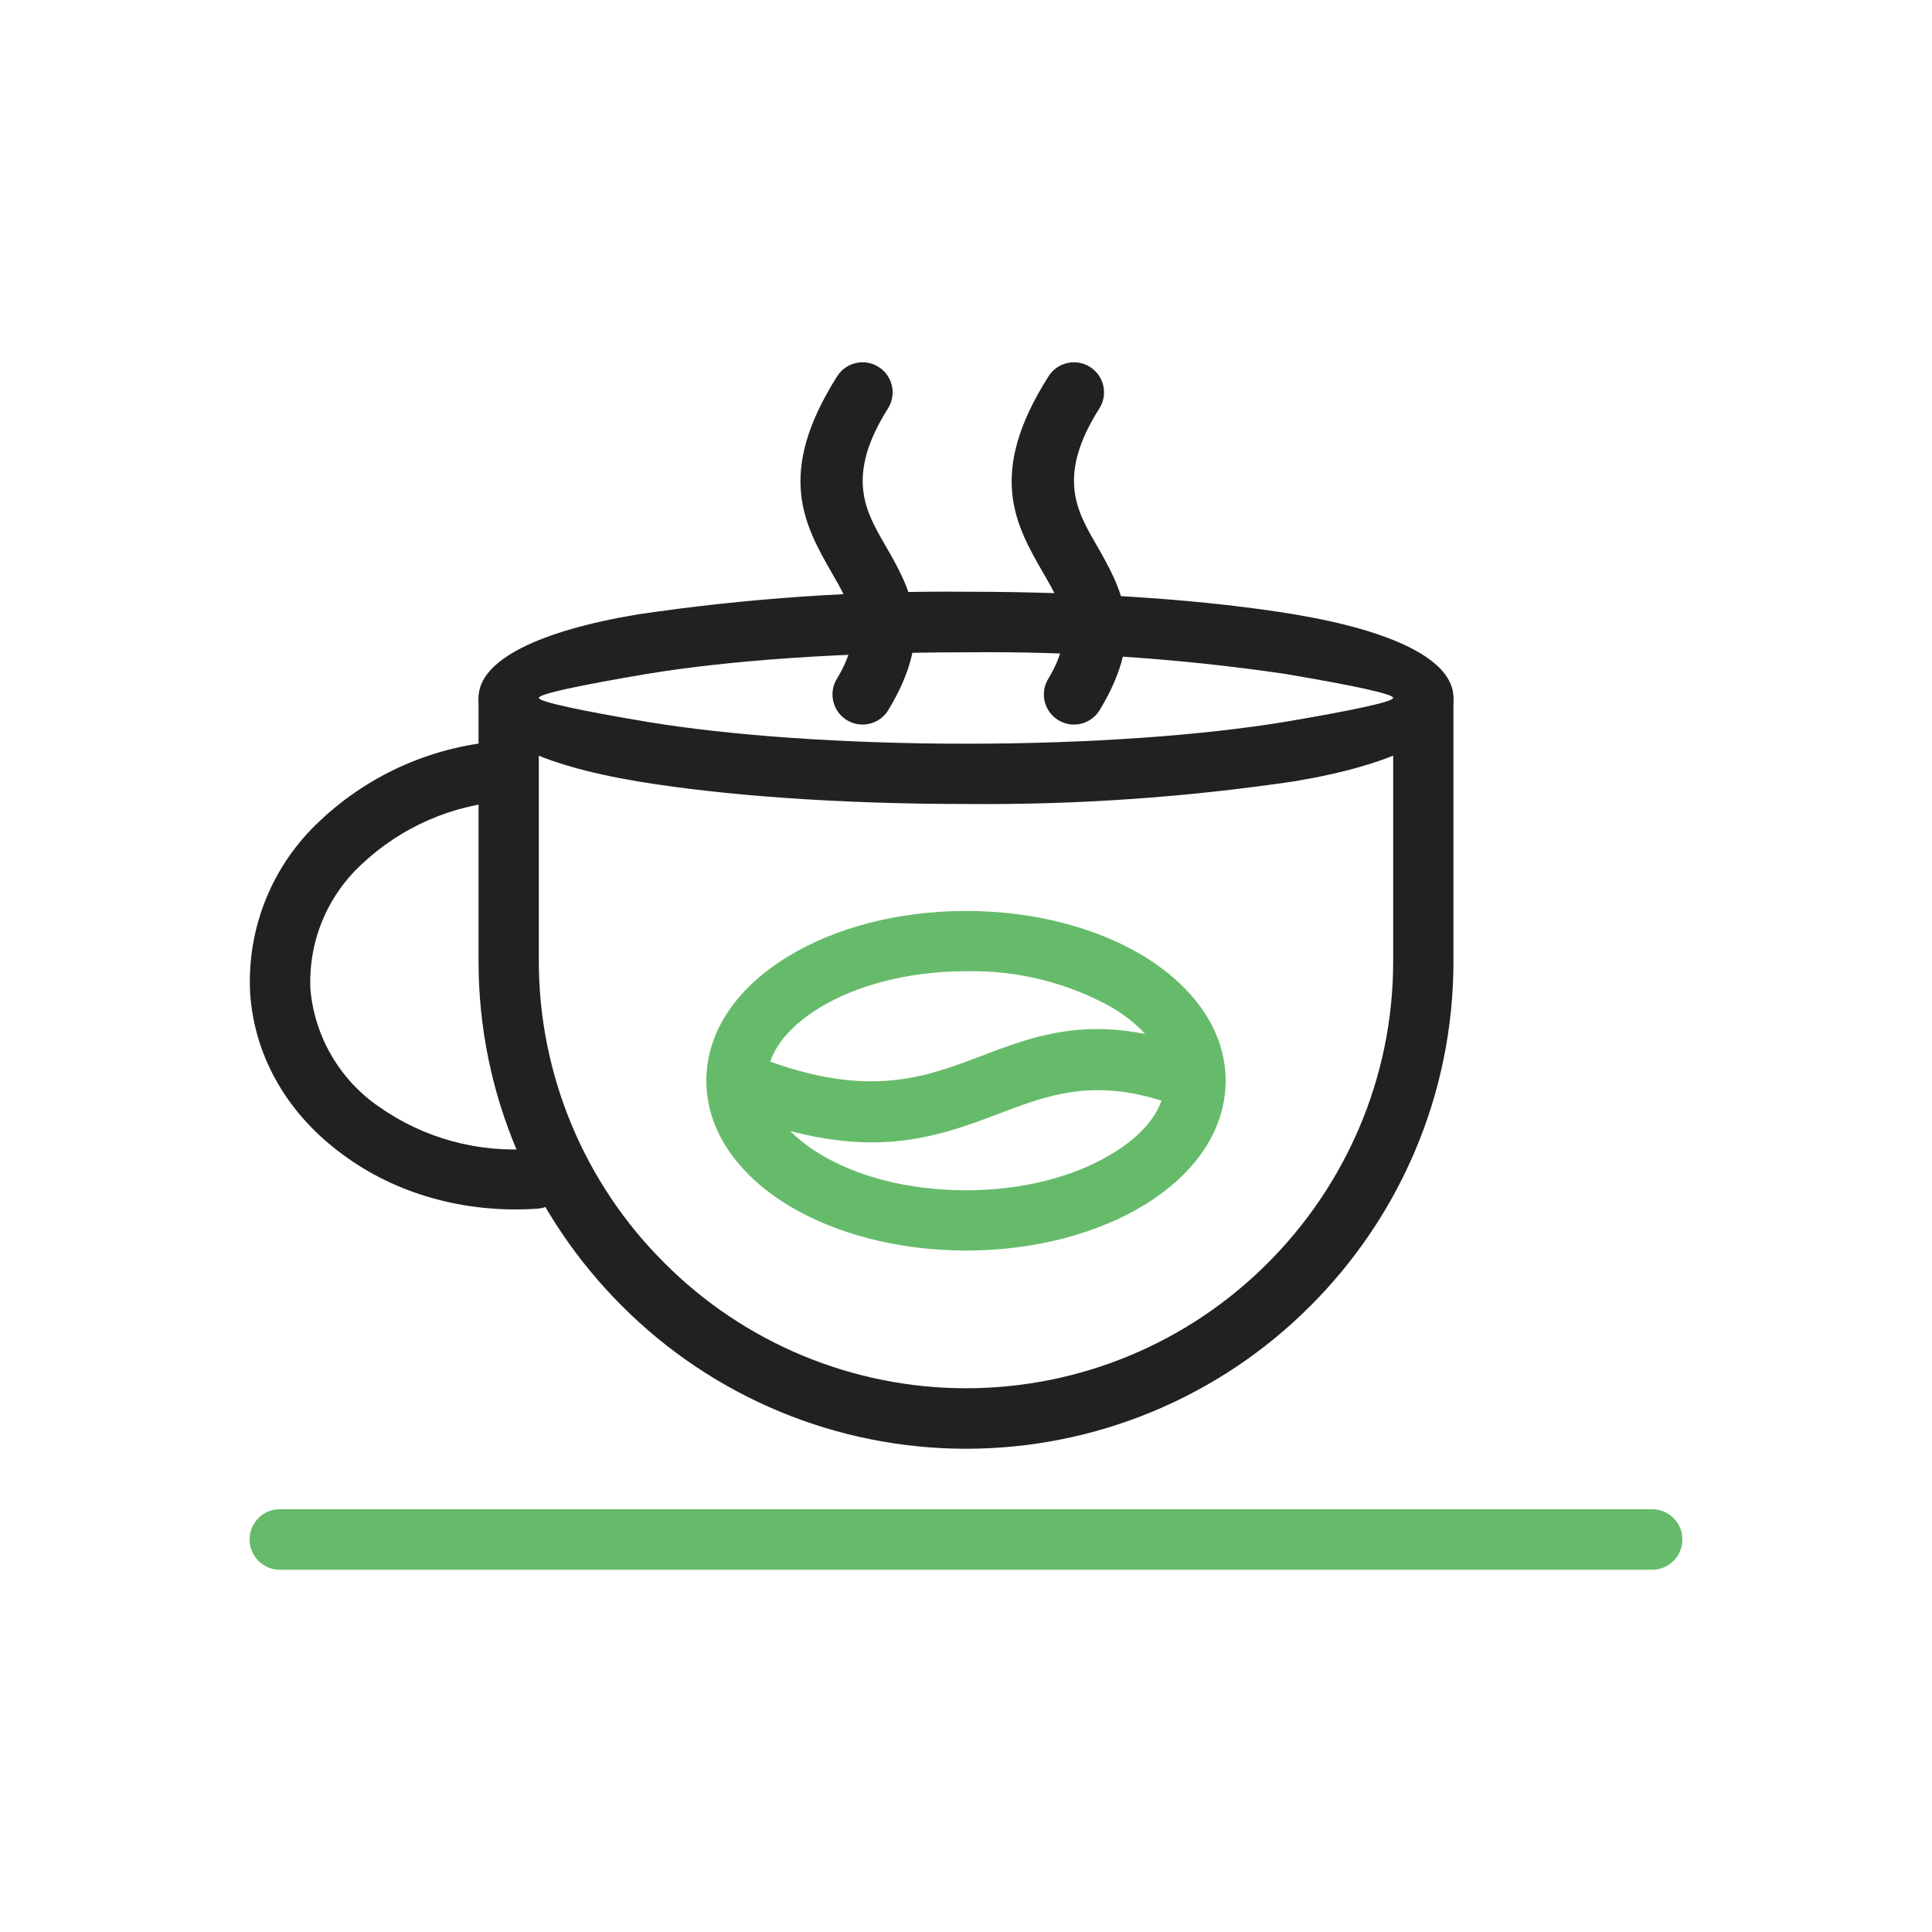
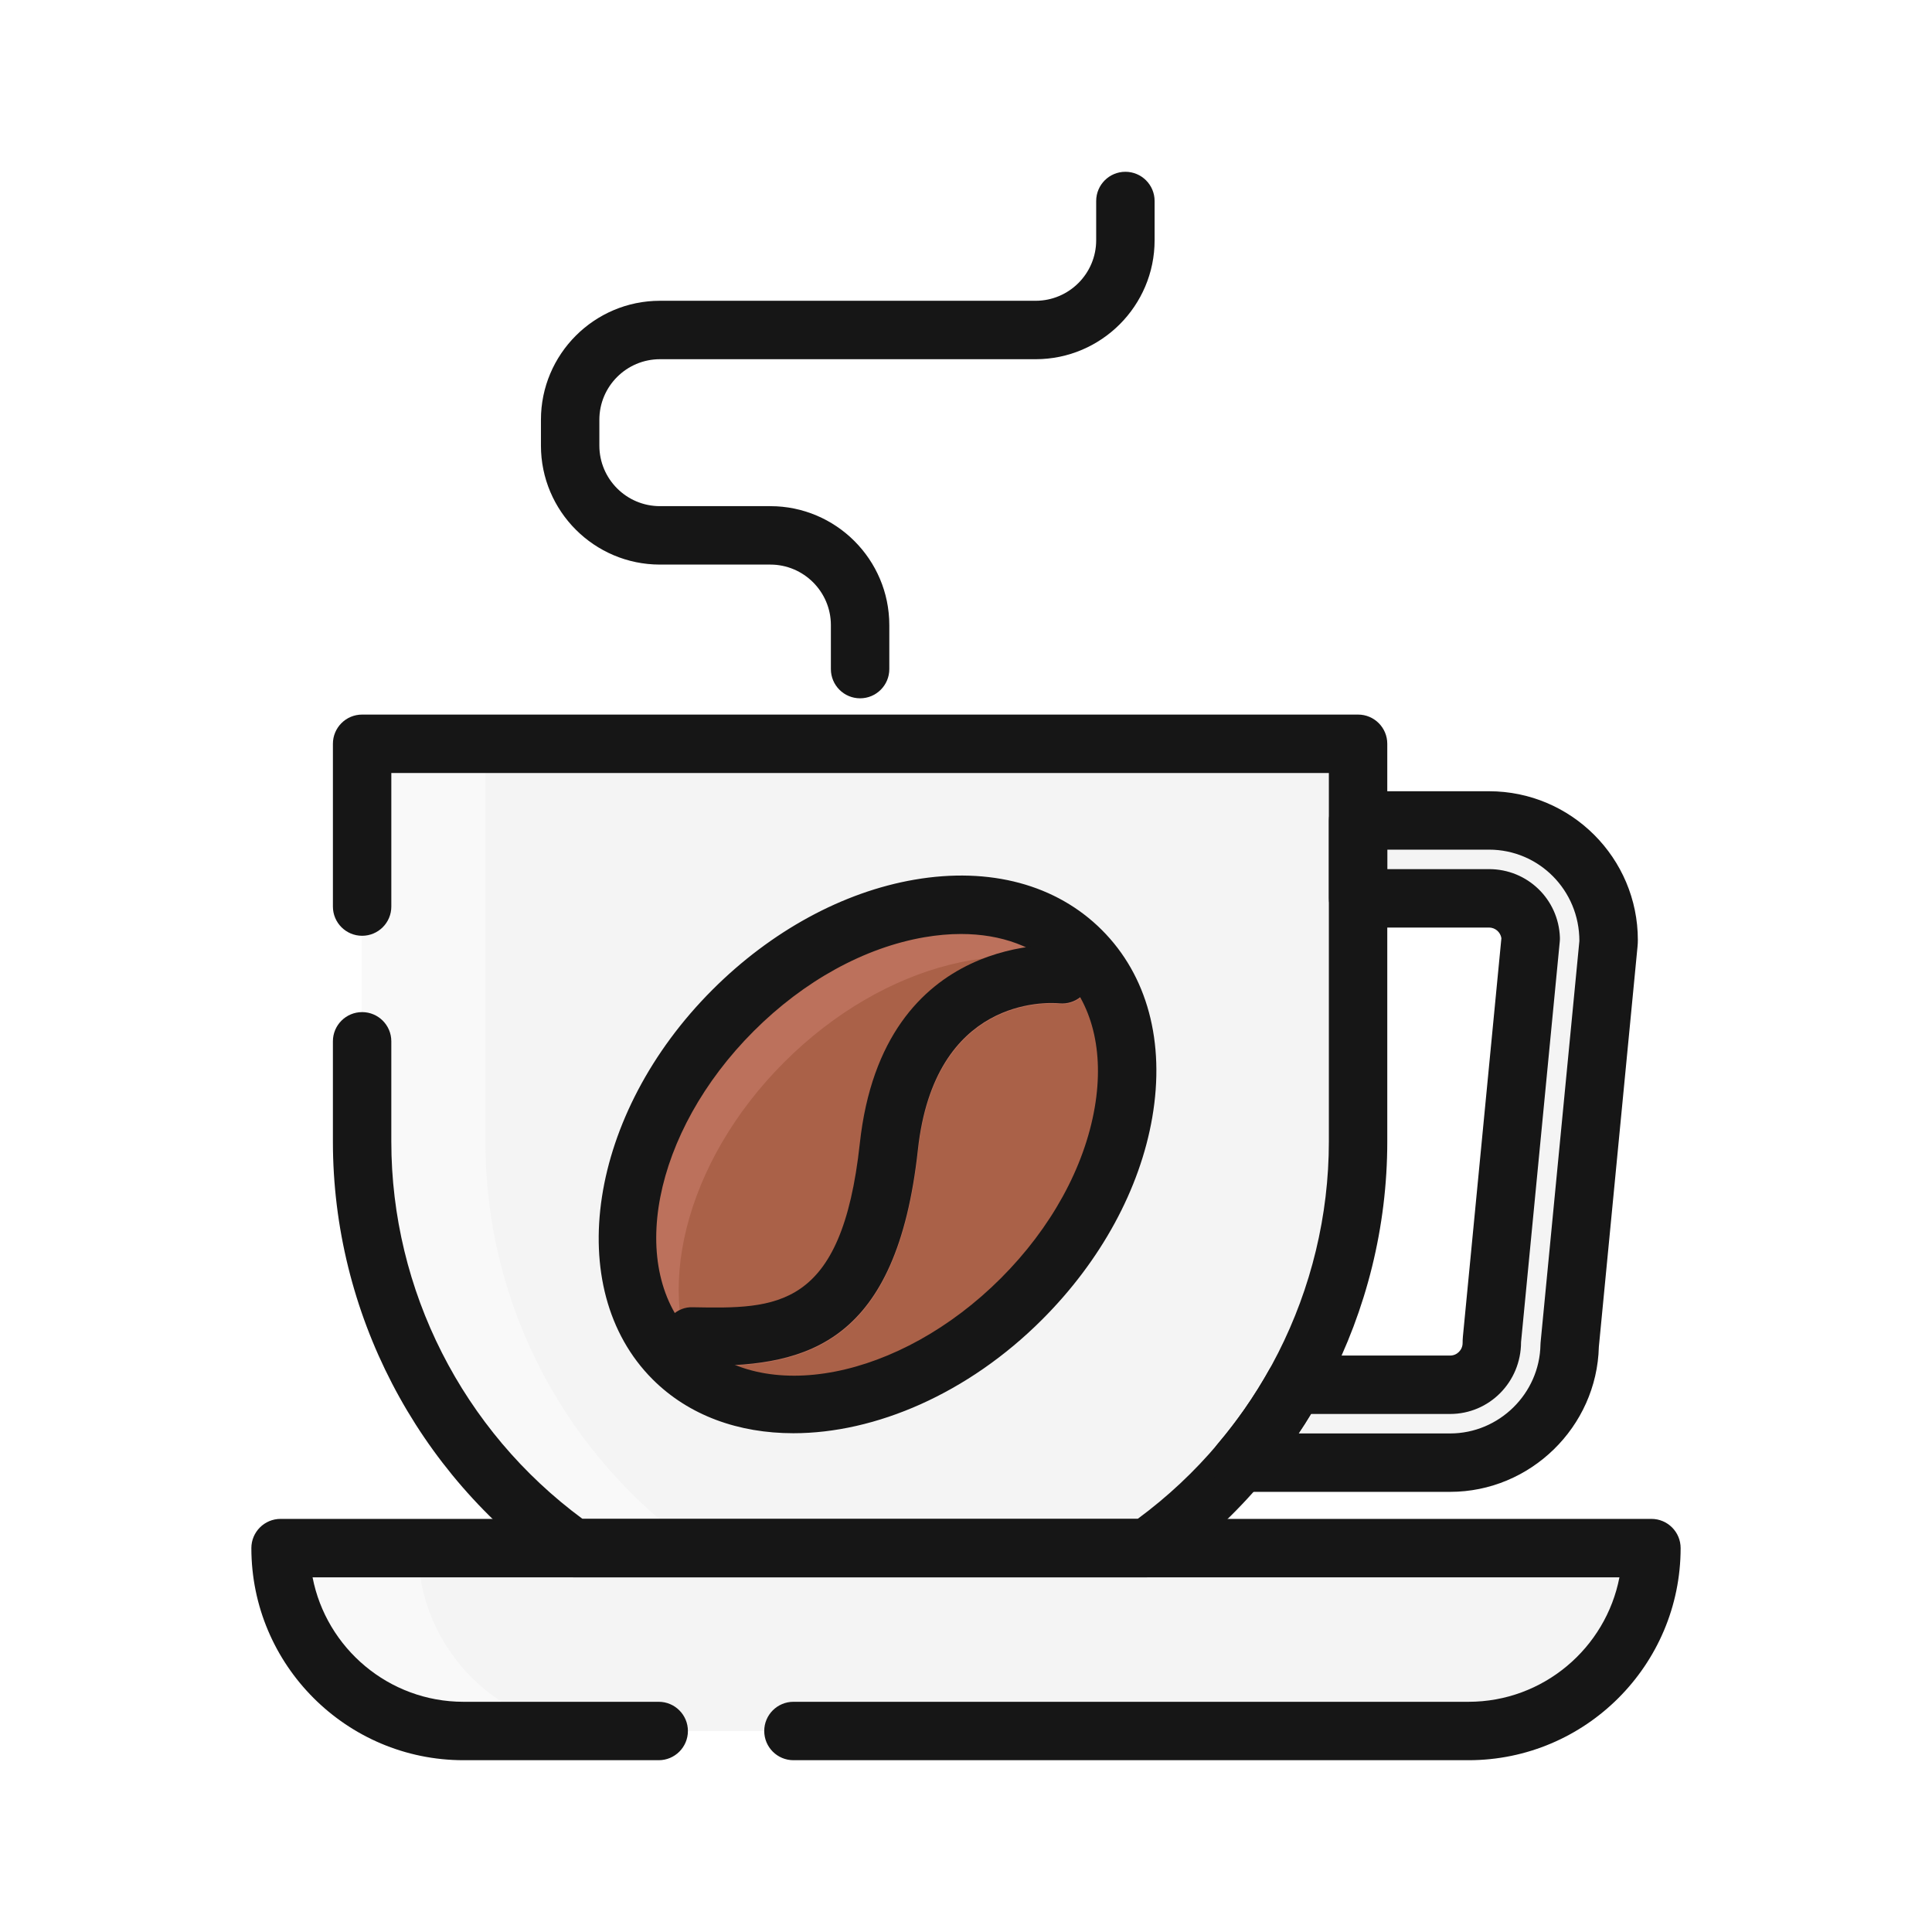
- <svg xmlns="http://www.w3.org/2000/svg" xml:space="preserve" width="655.359" height="655.359" style="shape-rendering:geometricPrecision;text-rendering:geometricPrecision;image-rendering:optimizeQuality;fill-rule:evenodd;clip-rule:evenodd" viewBox="0 0 6.827 6.827">
-   <defs>
-     <style>.fil0,.fil1{fill:#212121;fill-rule:nonzero}.fil0{fill:#66bb6a}</style>
-   </defs>
-   <g id="Layer_x0020_1">
-     <path class="fil0" d="M5.838 5.547a.107.107 0 0 0 0-.214H.989a.107.107 0 0 0 0 .214h4.849z" />
-     <path class="fil1" d="M1.904 2.466a.107.107 0 0 0-.213 0v.931c0 .474.194.905.506 1.217a1.718 1.718 0 0 0 2.434 0c.312-.312.505-.743.505-1.217v-.93a.107.107 0 0 0-.213 0v.93c0 .415-.17.793-.443 1.066a1.505 1.505 0 0 1-2.132 0 1.505 1.505 0 0 1-.444-1.066v-.93z" />
-     <path class="fil1" d="M3.414 2.305c-.442 0-.84.029-1.126.076-.237.04-.384.071-.384.085 0 .014.147.045.384.085.286.047.684.077 1.126.077.441 0 .839-.03 1.125-.077.237-.04.384-.071.384-.085 0-.014-.147-.045-.384-.085a7.257 7.257 0 0 0-1.125-.076zm-1.16-.134a7.46 7.46 0 0 1 1.16-.08c.45 0 .86.03 1.16.08.347.058.562.16.562.295 0 .134-.215.237-.563.295a7.46 7.46 0 0 1-1.16.08c-.45 0-.86-.03-1.16-.08-.347-.058-.562-.16-.562-.295 0-.134.215-.237.563-.295z" />
-     <path class="fil1" d="M1.798 2.83a.106.106 0 0 0-.014-.212 1.041 1.041 0 0 0-.654.283.774.774 0 0 0-.246.61c.016.232.14.433.329.57.182.135.426.208.686.19a.106.106 0 0 0-.014-.212.828.828 0 0 1-.547-.149.564.564 0 0 1-.241-.413.565.565 0 0 1 .181-.443.827.827 0 0 1 .52-.224z" />
-     <path class="fil0" d="M3.414 3.219c.243 0 .465.061.628.16.178.109.289.264.289.44s-.11.331-.289.44c-.163.099-.385.16-.628.16-.244 0-.466-.061-.629-.16-.178-.109-.289-.264-.289-.44s.11-.331.29-.44c.162-.099.384-.16.628-.16zm.517.342a1.012 1.012 0 0 0-.517-.129c-.205 0-.388.05-.518.129-.115.07-.186.161-.186.258 0 .096.07.188.186.258.13.08.313.129.518.129.204 0 .387-.05.517-.13.115-.069.186-.16.186-.257s-.07-.188-.186-.258z" />
-     <path class="fil0" d="M2.644 3.72a.106.106 0 0 0-.082.197c.483.202.734.107.974.016.18-.068.353-.134.648-.015a.106.106 0 0 0 .08-.198c-.373-.149-.584-.07-.803.014-.201.076-.412.156-.817-.013z" />
-     <path class="fil1" d="M3.138 1.443a.106.106 0 0 0-.18-.113c-.219.346-.115.526-.016.699.06.103.117.203.015.37a.106.106 0 0 0 .182.11c.166-.274.079-.427-.013-.586-.068-.118-.139-.241.012-.48zM3.885 1.443a.106.106 0 0 0-.18-.113c-.22.346-.116.526-.016.699.06.103.116.203.015.37a.106.106 0 0 0 .182.11c.166-.274.078-.427-.013-.586-.068-.118-.14-.241.012-.48z" />
+ <svg xmlns="http://www.w3.org/2000/svg" viewBox="0 0 300 300" xml:space="preserve">
+   <path fill="#F4F4F4" d="M1910.736 1037.349h89.125c19.801-14.003 32.763-37.034 32.763-63.129v-61.765h-154.652v61.765c.001 26.095 12.966 49.126 32.764 63.129z" />
+   <path fill="#F9F9F9" d="M1897.121 974.22v-61.765h-19.148v61.765c0 26.095 12.965 49.126 32.763 63.129h19.148c-19.797-14.003-32.763-37.034-32.763-63.129z" />
+   <path fill="#F4F4F4" d="M1893.717 1065.75h156.061c15.685 0 28.399-12.713 28.399-28.401h-212.865c0 15.688 12.714 28.401 28.405 28.401z" />
+   <path fill="#F9F9F9" d="M1886.651 1037.349h-21.339c0 15.688 12.714 28.401 28.405 28.401h21.339c-15.691 0-28.405-12.713-28.405-28.401z" />
+   <path fill="#F4F4F4" d="M2052.963 924.359h-20.339v12.094h20.339a6.48 6.48 0 0 1 6.469 6.233l-6.014 62.241a6.264 6.264 0 0 0-.027.582 6.484 6.484 0 0 1-6.475 6.478h-24.198a77.51 77.51 0 0 1-8.416 12.094h32.613c10.134 0 18.396-8.16 18.567-18.254l6.021-62.314c.021-.193.03-.387.03-.582 0-10.241-8.33-18.572-18.57-18.572z" />
+   <path fill="#AA6148" d="M1980.356 998.753c-17.492 17.492-41.704 21.646-54.073 9.28-12.357-12.369-8.211-36.578 9.289-54.07 17.495-17.495 41.695-21.649 54.067-9.283 12.366 12.368 8.221 36.578-9.283 54.073z" />
+   <path fill="#BC715C" d="M1943.512 961.9c15.573-15.578 36.448-20.542 49.57-12.726-.963-1.618-2.085-3.138-3.443-4.494-12.366-12.366-36.573-8.211-54.064 9.283-17.504 17.492-21.65 41.701-9.289 54.07 1.358 1.359 2.876 2.481 4.494 3.443-7.814-13.128-2.853-34.004 12.732-49.576z" />
+   <path fill="#BC715C" d="M1931.518 1009.143c-.762 0-1.527-.009-2.297-.024a4.537 4.537 0 0 1-4.453-4.618 4.54 4.54 0 0 1 4.618-4.45c12.915.23 23.105.419 25.913-25.429 3.614-33.248 31.591-30.823 31.875-30.794a4.538 4.538 0 0 1 4.06 4.966c-.251 2.486-2.474 4.326-4.943 4.06-2.002-.165-19.394-.986-21.974 22.748-3.263 30.019-17.174 33.541-32.799 33.541z" />
+   <g>
+     <path fill="#F4F4F4" d="M1955.299 905.394a4.535 4.535 0 0 1-4.535-4.535v-6.825c0-5.185-4.219-9.404-9.407-9.404h-17.138c-10.19 0-18.478-8.288-18.478-18.477v-4.007c0-10.188 8.288-18.477 18.478-18.477h58.334c5.188 0 9.407-4.219 9.407-9.405v-6.091a4.535 4.535 0 0 1 9.07 0v6.091c0 10.187-8.288 18.475-18.478 18.475h-58.334c-5.188 0-9.407 4.219-9.407 9.406v4.007c0 5.187 4.219 9.406 9.407 9.406h17.138c10.19 0 18.478 8.288 18.478 18.475v6.825a4.535 4.535 0 0 1-4.535 4.536z" />
  </g>
-   <path style="fill:none" d="M0 0h6.827v6.827H0z" />
+   <g>
+     <path fill="#F9F9F9" d="M1998.007 834.264v-6.091a4.51 4.51 0 0 1 1.512-3.359 4.503 4.503 0 0 0-3.024-1.177 4.535 4.535 0 0 0-4.535 4.535v6.091c0 5.185-4.219 9.405-9.407 9.405h6.047c5.188 0 9.407-4.219 9.407-9.404zM1956.811 900.858v-6.825c0-5.185-4.219-9.404-9.407-9.404h-6.047c5.188 0 9.407 4.219 9.407 9.404v6.825a4.535 4.535 0 0 0 4.535 4.535c1.166 0 2.22-.453 3.024-1.177a4.504 4.504 0 0 1-1.512-3.358zM1911.788 866.152v-4.007c0-10.188 8.288-18.477 18.478-18.477h-6.047c-10.19 0-18.478 8.288-18.478 18.477v4.007c0 10.189 8.288 18.477 18.478 18.477h6.047c-10.19-.001-18.478-8.289-18.478-18.477z" />
+   </g>
+   <g>
+     <path fill="#161616" d="M1999.861 1041.885h-89.125a4.53 4.53 0 0 1-2.619-.833c-21.714-15.36-34.68-40.343-34.68-66.832v-15.564a4.535 4.535 0 0 1 9.07 0v15.564c0 23.076 11.073 44.873 29.693 58.594h86.196c18.62-13.72 29.693-35.515 29.693-58.594v-57.23h-145.581v20.743a4.535 4.535 0 0 1-9.07 0v-25.278a4.535 4.535 0 0 1 4.535-4.535h154.652a4.535 4.535 0 0 1 4.535 4.535v61.765c0 26.49-12.965 51.475-34.68 66.832a4.527 4.527 0 0 1-2.619.833z" />
+     <path fill="#161616" d="M2049.777 1070.286H1944.95a4.535 4.535 0 0 1 0-9.07h104.828c11.607 0 21.307-8.331 23.433-19.33h-202.932c2.126 10.999 11.829 19.33 23.439 19.33h30.31a4.535 4.535 0 0 1 0 9.07h-30.31c-18.162 0-32.941-14.776-32.941-32.936a4.535 4.535 0 0 1 4.535-4.535h212.865a4.535 4.535 0 0 1 4.535 4.535c0 18.16-14.775 32.936-32.935 32.936zM2046.916 1028.617h-32.613a4.539 4.539 0 0 1-4.116-2.629 4.539 4.539 0 0 1 .655-4.839 73.019 73.019 0 0 0 7.925-11.387 4.533 4.533 0 0 1 3.951-2.309h24.198c1.069 0 1.94-.871 1.94-1.943 0-.334.015-.664.044-.995l5.979-61.873a1.954 1.954 0 0 0-1.916-1.652h-20.339a4.535 4.535 0 0 1-4.535-4.535v-12.094a4.535 4.535 0 0 1 4.535-4.535h20.339c12.741 0 23.105 10.366 23.105 23.108 0 .356-.018.71-.056 1.063l-6 62.1c-.313 12.435-10.632 22.52-23.096 22.52zm-23.524-9.071h23.524c7.609 0 13.904-6.189 14.031-13.795.003-.12.009-.241.021-.359l6.021-62.314c.009-7.887-6.286-14.183-14.025-14.183h-15.803v3.024h15.803c5.95 0 10.783 4.656 11.002 10.602.006.201 0 .403-.018.602l-6.015 62.24c-.006 6.218-4.946 11.16-11.017 11.16h-21.596a83.031 83.031 0 0 1-1.928 3.023zM1955.299 905.393a4.535 4.535 0 0 1-4.535-4.535v-6.825c0-5.185-4.219-9.404-9.407-9.404h-17.138c-10.19 0-18.478-8.288-18.478-18.477v-4.007c0-10.188 8.288-18.477 18.478-18.477h58.334c5.188 0 9.407-4.219 9.407-9.404v-6.091a4.535 4.535 0 0 1 9.07 0v6.091c0 10.187-8.288 18.475-18.478 18.475h-58.334c-5.188 0-9.407 4.219-9.407 9.406v4.007c0 5.187 4.219 9.406 9.407 9.406h17.138c10.19 0 18.478 8.288 18.478 18.475v6.825a4.535 4.535 0 0 1-4.535 4.535zM1944.944 1019.512c-8.48 0-16.213-2.721-21.865-8.37-14.117-14.129-9.948-41.263 9.289-60.488 9.115-9.117 20.265-15.19 31.393-17.101 11.699-2.009 22.03.765 29.084 7.819 7.054 7.053 9.833 17.383 7.825 29.087-1.907 11.13-7.981 22.281-17.102 31.399-11.533 11.537-25.916 17.654-38.624 17.654zm26.019-77.521c-1.819 0-3.712.167-5.666.502-9.295 1.596-18.711 6.772-26.515 14.576-15.703 15.691-19.869 37.071-9.286 47.66 10.577 10.574 31.96 6.415 47.66-9.283 7.804-7.804 12.98-17.222 14.578-26.518 1.494-8.721-.387-16.228-5.3-21.141-3.811-3.81-9.182-5.796-15.471-5.796z" />
+     <path fill="#161616" d="M1931.473 1009.043c-.765 0-1.53-.009-2.3-.024a4.538 4.538 0 0 1-4.453-4.617c.05-2.505 2.153-4.574 4.618-4.451 12.933.233 23.105.422 25.916-25.429 3.617-33.255 31.582-30.815 31.875-30.794a4.536 4.536 0 0 1 4.057 4.968 4.531 4.531 0 0 1-4.943 4.06c-2.002-.176-19.391-.989-21.971 22.746-3.266 30.02-17.176 33.541-32.799 33.541z" />
+   </g>
+   <g>
+     <path fill="#F4F4F4" d="M88.992 240.388h89.125c19.801-14.003 32.763-37.035 32.763-63.129v-61.765H56.229v61.765c0 26.095 12.965 49.126 32.763 63.129z" />
+     <path fill="#F9F9F9" d="M75.377 177.259v-61.765H56.229v61.765c0 26.095 12.965 49.126 32.763 63.129h19.148c-19.797-14.003-32.763-37.034-32.763-63.129z" />
+     <path fill="#F4F4F4" d="M71.973 268.789h156.061c15.685 0 28.399-12.713 28.399-28.401H43.568c0 15.688 12.714 28.401 28.405 28.401z" />
+     <path fill="#F9F9F9" d="M64.907 240.388H43.568c0 15.688 12.715 28.401 28.405 28.401h21.339c-15.691 0-28.405-12.713-28.405-28.401z" />
+     <path fill="#F4F4F4" d="M231.219 127.398h-20.338v12.094h20.338a6.48 6.48 0 0 1 6.469 6.233l-6.015 62.241a6.264 6.264 0 0 0-.027.582 6.484 6.484 0 0 1-6.475 6.478h-24.197a77.572 77.572 0 0 1-8.415 12.094h32.613c10.134 0 18.396-8.16 18.567-18.254l6.021-62.314c.021-.193.03-.387.03-.582-.001-10.241-8.331-18.572-18.571-18.572z" />
+     <path fill="#AA6148" d="M158.612 201.792c-17.492 17.492-41.704 21.646-54.073 9.28-12.357-12.369-8.212-36.578 9.289-54.07 17.495-17.495 41.695-21.649 54.067-9.283 12.366 12.368 8.22 36.578-9.283 54.073z" />
+     <path fill="#BC715C" d="M121.768 164.938c15.573-15.578 36.448-20.542 49.57-12.726-.963-1.618-2.085-3.138-3.443-4.494-12.366-12.366-36.572-8.212-54.064 9.283-17.504 17.492-21.65 41.701-9.289 54.07 1.358 1.358 2.876 2.481 4.494 3.443-7.814-13.127-2.853-34.003 12.732-49.576z" />
+     <path fill="#BC715C" d="M109.774 212.182c-.762 0-1.527-.009-2.297-.024a4.537 4.537 0 0 1-4.453-4.618 4.539 4.539 0 0 1 4.618-4.45c12.915.23 23.105.419 25.913-25.429 3.614-33.248 31.591-30.823 31.875-30.794a4.538 4.538 0 0 1 4.06 4.966c-.251 2.486-2.475 4.326-4.943 4.06-2.002-.165-19.394-.986-21.974 22.748-3.263 30.019-17.174 33.541-32.799 33.541z" />
+     <g>
+       <path fill="#F4F4F4" d="M133.555 108.432a4.535 4.535 0 0 1-4.535-4.535v-6.825c0-5.185-4.219-9.404-9.407-9.404h-17.138c-10.19 0-18.478-8.288-18.478-18.477v-4.007c0-10.188 8.288-18.477 18.478-18.477h58.334c5.188 0 9.407-4.219 9.407-9.405v-6.091a4.536 4.536 0 0 1 9.07 0v6.091c0 10.187-8.288 18.475-18.478 18.475h-58.334c-5.188 0-9.407 4.219-9.407 9.406v4.007c0 5.187 4.219 9.406 9.407 9.406h17.138c10.19 0 18.478 8.288 18.478 18.475v6.825a4.535 4.535 0 0 1-4.535 4.536z" />
+     </g>
+     <g>
+       <path fill="#F9F9F9" d="M176.263 37.302v-6.091a4.51 4.51 0 0 1 1.512-3.359 4.5 4.5 0 0 0-3.024-1.177 4.535 4.535 0 0 0-4.535 4.535v6.091c0 5.185-4.219 9.405-9.407 9.405h6.047c5.188.001 9.407-4.218 9.407-9.404zM135.067 103.897v-6.825c0-5.185-4.219-9.404-9.407-9.404h-6.047c5.188 0 9.407 4.219 9.407 9.404v6.825a4.536 4.536 0 0 0 4.535 4.535 4.508 4.508 0 0 0 3.024-1.177 4.507 4.507 0 0 1-1.512-3.358zM90.044 69.19v-4.007c0-10.188 8.288-18.477 18.478-18.477h-6.047c-10.19 0-18.478 8.288-18.478 18.477v4.007c0 10.189 8.288 18.477 18.478 18.477h6.047c-10.19 0-18.478-8.288-18.478-18.477z" />
+     </g>
+     <g>
+       <path fill="#161616" d="M178.117 244.924H88.992a4.53 4.53 0 0 1-2.619-.833c-21.714-15.36-34.68-40.343-34.68-66.832v-15.564a4.535 4.535 0 0 1 9.07 0v15.564c0 23.076 11.073 44.873 29.693 58.594h86.196c18.62-13.72 29.693-35.515 29.693-58.594v-57.23H60.764v20.743a4.535 4.535 0 0 1-9.07 0v-25.278a4.535 4.535 0 0 1 4.535-4.535h154.652a4.535 4.535 0 0 1 4.535 4.535v61.765c0 26.49-12.965 51.475-34.68 66.832a4.527 4.527 0 0 1-2.619.833z" />
+       <path fill="#161616" d="M228.033 273.324H123.205a4.535 4.535 0 0 1 0-9.07h104.828c11.607 0 21.307-8.331 23.433-19.33H48.534c2.126 10.999 11.829 19.33 23.439 19.33h30.31a4.535 4.535 0 0 1 0 9.07h-30.31c-18.162 0-32.941-14.775-32.941-32.936a4.535 4.535 0 0 1 4.535-4.535h212.865a4.535 4.535 0 0 1 4.535 4.535c.001 18.161-14.774 32.936-32.934 32.936zM225.172 231.655h-32.613a4.537 4.537 0 0 1-3.46-7.468 72.951 72.951 0 0 0 7.925-11.387 4.533 4.533 0 0 1 3.951-2.309h24.198c1.069 0 1.94-.871 1.94-1.943 0-.334.015-.664.044-.995l5.979-61.873a1.954 1.954 0 0 0-1.916-1.652h-20.338a4.535 4.535 0 0 1-4.535-4.535v-12.094a4.536 4.536 0 0 1 4.535-4.535h20.338c12.741 0 23.105 10.366 23.105 23.108 0 .356-.018.71-.056 1.063l-6 62.1c-.314 12.435-10.634 22.52-23.097 22.52zm-23.524-9.07h23.524c7.609 0 13.904-6.189 14.031-13.795.003-.12.009-.241.021-.359l6.021-62.314c.009-7.887-6.286-14.184-14.026-14.184h-15.803v3.024h15.803c5.95 0 10.783 4.657 11.002 10.602.006.201 0 .403-.018.602l-6.015 62.24c-.006 6.218-4.946 11.16-11.017 11.16h-21.596a80.882 80.882 0 0 1-1.927 3.024zM133.555 108.432a4.535 4.535 0 0 1-4.535-4.535v-6.825c0-5.185-4.219-9.405-9.407-9.405h-17.138c-10.19 0-18.478-8.288-18.478-18.477v-4.007c0-10.188 8.288-18.477 18.478-18.477h58.334c5.188 0 9.407-4.219 9.407-9.404V31.21a4.535 4.535 0 0 1 9.07 0v6.092c0 10.187-8.288 18.475-18.478 18.475h-58.334c-5.188 0-9.407 4.219-9.407 9.406v4.007c0 5.187 4.219 9.406 9.407 9.406h17.138c10.19 0 18.478 8.288 18.478 18.475v6.825a4.535 4.535 0 0 1-4.535 4.536zM123.2 222.551c-8.48 0-16.213-2.721-21.865-8.37-14.117-14.129-9.948-41.263 9.289-60.488 9.115-9.117 20.265-15.19 31.393-17.101 11.699-2.009 22.03.765 29.084 7.819 7.054 7.053 9.833 17.383 7.825 29.087-1.907 11.13-7.981 22.281-17.102 31.399-11.533 11.537-25.916 17.654-38.624 17.654zm26.019-77.521c-1.819 0-3.711.167-5.666.502-9.295 1.596-18.711 6.772-26.515 14.576-15.703 15.691-19.869 37.072-9.286 47.66 10.577 10.574 31.96 6.415 47.66-9.283 7.804-7.804 12.98-17.222 14.578-26.518 1.494-8.721-.387-16.228-5.3-21.141-3.811-3.81-9.182-5.796-15.471-5.796z" />
+       <path fill="#161616" d="M109.729 212.082c-.765 0-1.53-.009-2.3-.024a4.538 4.538 0 0 1-4.453-4.617c.05-2.505 2.152-4.574 4.618-4.451 12.933.233 23.105.422 25.916-25.429 3.617-33.255 31.582-30.815 31.875-30.794a4.536 4.536 0 0 1 4.057 4.968 4.531 4.531 0 0 1-4.943 4.06c-2.002-.176-19.391-.989-21.971 22.746-3.266 30.02-17.176 33.541-32.799 33.541z" />
+     </g>
+   </g>
</svg>
